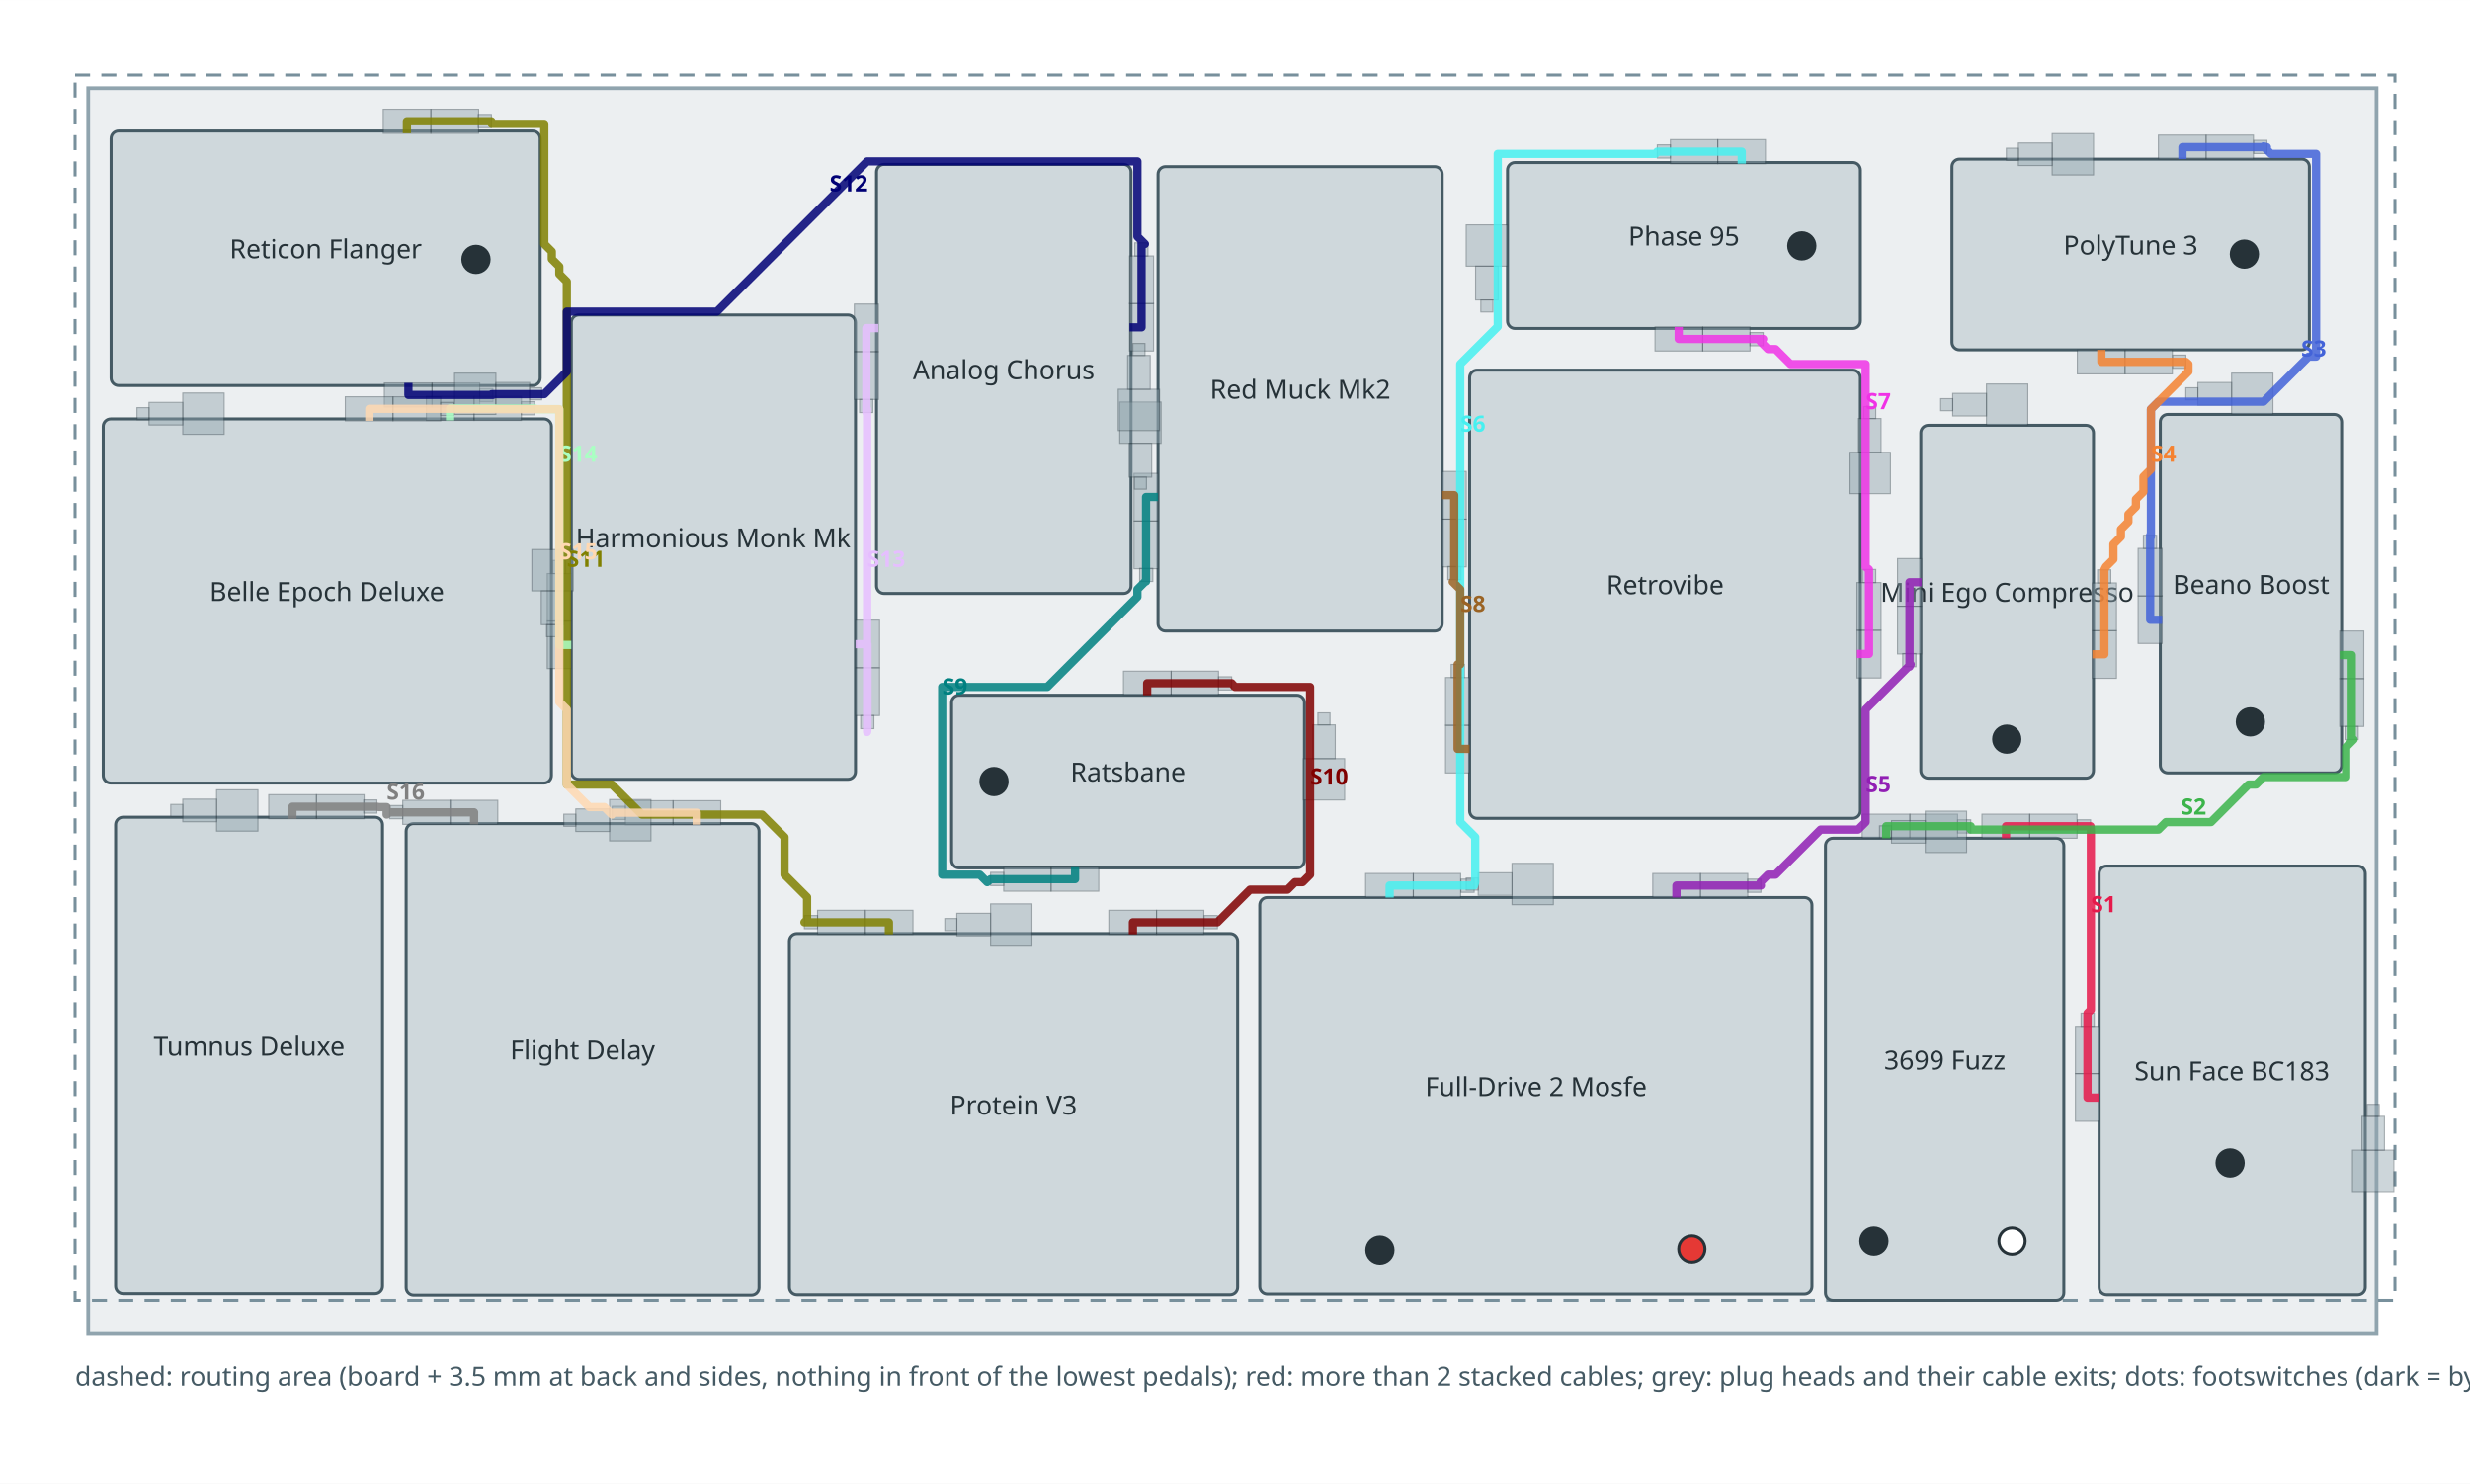
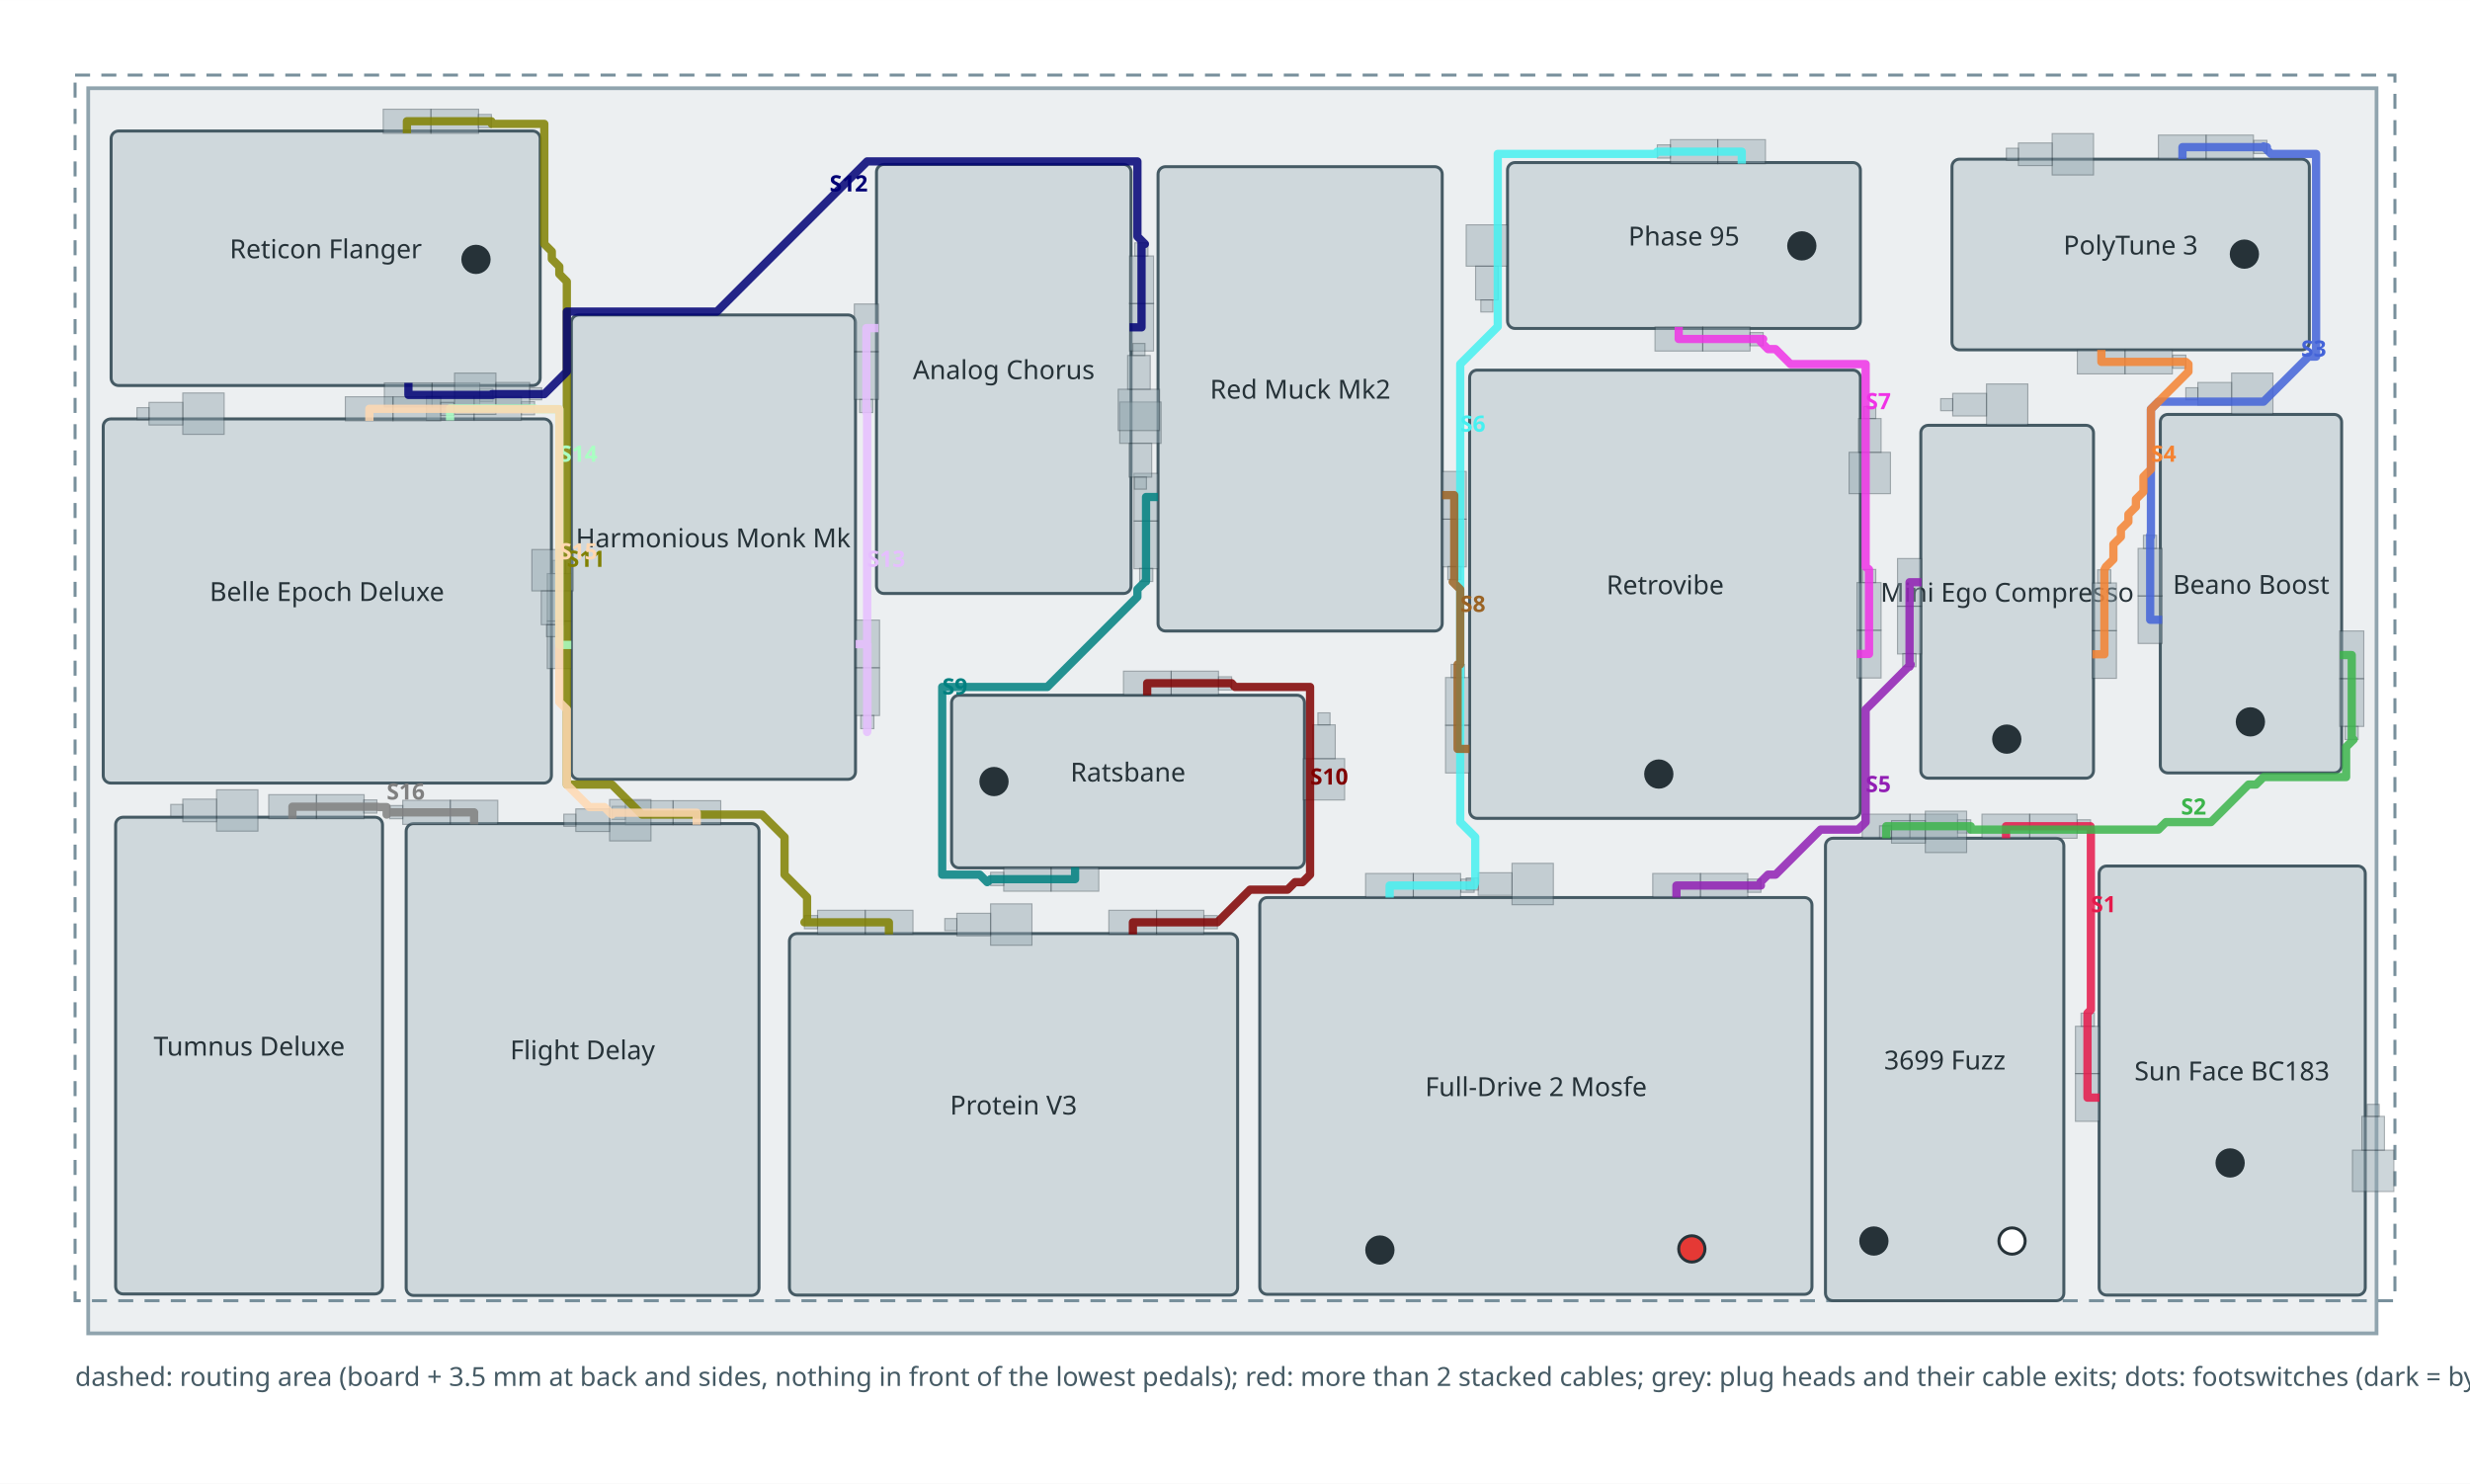
<svg xmlns="http://www.w3.org/2000/svg" viewBox="-7.7 -1.5 658.0 395.2" width="1053" font-family="sans-serif">
  <rect x="-7.696" y="-1.487" width="658.0" height="395.224" fill="#ffffff" />
  <rect x="15.8" y="22.0" width="609.6" height="331.7" fill="#eceff1" stroke="#90a4ae" stroke-width="1" />
  <rect x="12.3" y="18.5" width="618.0" height="326.5" fill="none" stroke="#78909c" stroke-dasharray="4 3" stroke-width="0.8" />
  <rect x="551.5" y="229.2" width="70.9" height="114.3" fill="#cfd8dc" stroke="#455a64" stroke-width="0.8" rx="2" />
  <rect x="478.6" y="221.8" width="63.5" height="123.2" fill="#cfd8dc" stroke="#455a64" stroke-width="0.8" rx="2" />
  <rect x="512.3" y="40.9" width="95.2" height="50.8" fill="#cfd8dc" stroke="#455a64" stroke-width="0.8" rx="2" />
  <rect x="504.0" y="111.8" width="46.0" height="94.0" fill="#cfd8dc" stroke="#455a64" stroke-width="0.8" rx="2" />
  <rect x="327.9" y="237.6" width="147.1" height="105.7" fill="#cfd8dc" stroke="#455a64" stroke-width="0.8" rx="2" />
  <rect x="393.9" y="41.8" width="94.0" height="44.2" fill="#cfd8dc" stroke="#455a64" stroke-width="0.8" rx="2" />
  <rect x="383.8" y="97.1" width="104.1" height="119.4" fill="#cfd8dc" stroke="#455a64" stroke-width="0.8" rx="2" />
  <rect x="300.8" y="42.9" width="75.7" height="123.7" fill="#cfd8dc" stroke="#455a64" stroke-width="0.8" rx="2" />
  <rect x="245.8" y="183.7" width="94.0" height="46.0" fill="#cfd8dc" stroke="#455a64" stroke-width="0.8" rx="2" />
  <rect x="202.6" y="247.2" width="119.4" height="96.3" fill="#cfd8dc" stroke="#455a64" stroke-width="0.8" rx="2" />
  <rect x="21.9" y="33.4" width="114.3" height="67.8" fill="#cfd8dc" stroke="#455a64" stroke-width="0.8" rx="2" />
  <rect x="225.8" y="42.3" width="67.8" height="114.3" fill="#cfd8dc" stroke="#455a64" stroke-width="0.8" rx="2" />
  <rect x="144.5" y="82.4" width="75.7" height="123.7" fill="#cfd8dc" stroke="#455a64" stroke-width="0.8" rx="2" />
  <rect x="19.8" y="110.1" width="119.4" height="97.0" fill="#cfd8dc" stroke="#455a64" stroke-width="0.8" rx="2" />
  <rect x="100.5" y="217.9" width="94.0" height="125.7" fill="#cfd8dc" stroke="#455a64" stroke-width="0.8" rx="2" />
  <rect x="23.1" y="216.2" width="71.1" height="127.0" fill="#cfd8dc" stroke="#455a64" stroke-width="0.8" rx="2" />
  <rect x="567.8" y="108.9" width="48.3" height="95.5" fill="#cfd8dc" stroke="#455a64" stroke-width="0.8" rx="2" />
  <text x="586.9" y="286.3" font-size="7" text-anchor="middle" fill="#263238">Sun Face BC183</text>
  <text x="510.4" y="283.4" font-size="7" text-anchor="middle" fill="#263238">3699 Fuzz</text>
  <text x="592.0" y="156.7" font-size="7" text-anchor="middle" fill="#263238">Beano Boost</text>
  <text x="559.9" y="66.3" font-size="7" text-anchor="middle" fill="#263238">PolyTune 3</text>
  <text x="527.0" y="158.8" font-size="7" text-anchor="middle" fill="#263238">Mini Ego Compresso</text>
  <text x="401.5" y="290.5" font-size="7" text-anchor="middle" fill="#263238">Full-Drive 2 Mosfe</text>
  <text x="440.9" y="63.9" font-size="7" text-anchor="middle" fill="#263238">Phase 95</text>
  <text x="435.9" y="156.8" font-size="7" text-anchor="middle" fill="#263238">Retrovibe</text>
  <text x="338.7" y="104.7" font-size="7" text-anchor="middle" fill="#263238">Red Muck Mk2</text>
  <text x="292.8" y="206.7" font-size="7" text-anchor="middle" fill="#263238">Ratsbane</text>
  <text x="262.3" y="295.4" font-size="7" text-anchor="middle" fill="#263238">Protein V3</text>
  <text x="79.1" y="67.3" font-size="7" text-anchor="middle" fill="#263238">Reticon Flanger</text>
  <text x="259.7" y="99.5" font-size="7" text-anchor="middle" fill="#263238">Analog Chorus</text>
  <text x="182.3" y="144.3" font-size="7" text-anchor="middle" fill="#263238">Harmonious Monk Mk</text>
  <text x="79.4" y="158.6" font-size="7" text-anchor="middle" fill="#263238">Belle Epoch Deluxe</text>
  <text x="147.5" y="280.7" font-size="7" text-anchor="middle" fill="#263238">Flight Delay</text>
  <text x="58.7" y="279.7" font-size="7" text-anchor="middle" fill="#263238">Tumnus Deluxe</text>
  <rect x="545.2" y="284.5" width="6.4" height="12.7" fill="#90a4ae" opacity="0.45" stroke="#37474f" stroke-width="0.3" />
  <rect x="545.2" y="271.9" width="6.4" height="12.6" fill="#90a4ae" opacity="0.45" stroke="#37474f" stroke-width="0.3" />
  <rect x="546.7" y="268.4" width="3.5" height="3.5" fill="#90a4ae" opacity="0.45" stroke="#37474f" stroke-width="0.3" />
  <rect x="520.3" y="215.4" width="12.7" height="6.4" fill="#90a4ae" opacity="0.45" stroke="#37474f" stroke-width="0.3" />
  <rect x="533.0" y="215.4" width="12.6" height="6.4" fill="#90a4ae" opacity="0.45" stroke="#37474f" stroke-width="0.3" />
  <rect x="545.7" y="216.9" width="3.5" height="3.5" fill="#90a4ae" opacity="0.45" stroke="#37474f" stroke-width="0.3" />
  <rect x="488.4" y="215.4" width="12.7" height="6.4" fill="#90a4ae" opacity="0.45" stroke="#37474f" stroke-width="0.3" />
  <rect x="501.1" y="215.4" width="12.7" height="6.4" fill="#90a4ae" opacity="0.45" stroke="#37474f" stroke-width="0.3" />
  <rect x="513.8" y="216.9" width="3.5" height="3.5" fill="#90a4ae" opacity="0.45" stroke="#37474f" stroke-width="0.3" />
  <rect x="615.6" y="166.6" width="6.4" height="12.7" fill="#90a4ae" opacity="0.45" stroke="#37474f" stroke-width="0.3" />
  <rect x="615.6" y="179.3" width="6.4" height="12.7" fill="#90a4ae" opacity="0.45" stroke="#37474f" stroke-width="0.3" />
  <rect x="617.0" y="192.0" width="3.5" height="3.5" fill="#90a4ae" opacity="0.45" stroke="#37474f" stroke-width="0.3" />
  <rect x="561.9" y="157.2" width="6.4" height="12.7" fill="#90a4ae" opacity="0.45" stroke="#37474f" stroke-width="0.3" />
  <rect x="561.9" y="144.6" width="6.4" height="12.7" fill="#90a4ae" opacity="0.45" stroke="#37474f" stroke-width="0.3" />
  <rect x="563.3" y="141.1" width="3.5" height="3.5" fill="#90a4ae" opacity="0.45" stroke="#37474f" stroke-width="0.3" />
  <rect x="567.3" y="34.5" width="12.7" height="6.4" fill="#90a4ae" opacity="0.45" stroke="#37474f" stroke-width="0.3" />
  <rect x="580.0" y="34.5" width="12.6" height="6.4" fill="#90a4ae" opacity="0.45" stroke="#37474f" stroke-width="0.3" />
  <rect x="592.7" y="35.9" width="3.5" height="3.5" fill="#90a4ae" opacity="0.45" stroke="#37474f" stroke-width="0.3" />
  <rect x="545.7" y="91.7" width="12.7" height="6.4" fill="#90a4ae" opacity="0.45" stroke="#37474f" stroke-width="0.3" />
  <rect x="558.4" y="91.7" width="12.6" height="6.4" fill="#90a4ae" opacity="0.45" stroke="#37474f" stroke-width="0.3" />
  <rect x="571.1" y="93.1" width="3.5" height="3.5" fill="#90a4ae" opacity="0.45" stroke="#37474f" stroke-width="0.3" />
  <rect x="549.7" y="166.5" width="6.4" height="12.7" fill="#90a4ae" opacity="0.45" stroke="#37474f" stroke-width="0.3" />
  <rect x="549.7" y="153.8" width="6.4" height="12.7" fill="#90a4ae" opacity="0.45" stroke="#37474f" stroke-width="0.3" />
  <rect x="551.1" y="150.3" width="3.5" height="3.5" fill="#90a4ae" opacity="0.45" stroke="#37474f" stroke-width="0.3" />
  <rect x="497.8" y="147.3" width="6.4" height="12.7" fill="#90a4ae" opacity="0.45" stroke="#37474f" stroke-width="0.3" />
  <rect x="497.8" y="160.0" width="6.4" height="12.7" fill="#90a4ae" opacity="0.45" stroke="#37474f" stroke-width="0.3" />
  <rect x="499.2" y="172.6" width="3.5" height="3.5" fill="#90a4ae" opacity="0.45" stroke="#37474f" stroke-width="0.3" />
  <rect x="432.6" y="231.2" width="12.7" height="6.4" fill="#90a4ae" opacity="0.45" stroke="#37474f" stroke-width="0.3" />
  <rect x="445.3" y="231.2" width="12.6" height="6.4" fill="#90a4ae" opacity="0.45" stroke="#37474f" stroke-width="0.3" />
  <rect x="457.9" y="232.7" width="3.5" height="3.5" fill="#90a4ae" opacity="0.45" stroke="#37474f" stroke-width="0.3" />
  <rect x="356.1" y="231.2" width="12.7" height="6.4" fill="#90a4ae" opacity="0.45" stroke="#37474f" stroke-width="0.3" />
  <rect x="368.8" y="231.2" width="12.6" height="6.4" fill="#90a4ae" opacity="0.45" stroke="#37474f" stroke-width="0.3" />
  <rect x="381.5" y="232.7" width="3.5" height="3.5" fill="#90a4ae" opacity="0.45" stroke="#37474f" stroke-width="0.3" />
  <rect x="449.9" y="35.7" width="12.7" height="6.4" fill="#90a4ae" opacity="0.45" stroke="#37474f" stroke-width="0.3" />
  <rect x="437.3" y="35.7" width="12.6" height="6.4" fill="#90a4ae" opacity="0.45" stroke="#37474f" stroke-width="0.3" />
  <rect x="433.8" y="37.1" width="3.5" height="3.5" fill="#90a4ae" opacity="0.45" stroke="#37474f" stroke-width="0.3" />
  <rect x="433.2" y="85.6" width="12.7" height="6.4" fill="#90a4ae" opacity="0.45" stroke="#37474f" stroke-width="0.3" />
  <rect x="445.9" y="85.6" width="12.6" height="6.4" fill="#90a4ae" opacity="0.45" stroke="#37474f" stroke-width="0.3" />
  <rect x="458.5" y="87.1" width="3.5" height="3.5" fill="#90a4ae" opacity="0.45" stroke="#37474f" stroke-width="0.3" />
  <rect x="487.0" y="166.4" width="6.4" height="12.7" fill="#90a4ae" opacity="0.45" stroke="#37474f" stroke-width="0.3" />
  <rect x="487.0" y="153.7" width="6.4" height="12.7" fill="#90a4ae" opacity="0.45" stroke="#37474f" stroke-width="0.3" />
  <rect x="488.5" y="150.2" width="3.5" height="3.5" fill="#90a4ae" opacity="0.45" stroke="#37474f" stroke-width="0.3" />
  <rect x="377.4" y="191.7" width="6.4" height="12.7" fill="#90a4ae" opacity="0.45" stroke="#37474f" stroke-width="0.3" />
  <rect x="377.4" y="179.0" width="6.4" height="12.7" fill="#90a4ae" opacity="0.45" stroke="#37474f" stroke-width="0.3" />
  <rect x="378.9" y="175.5" width="3.5" height="3.5" fill="#90a4ae" opacity="0.45" stroke="#37474f" stroke-width="0.3" />
  <rect x="376.5" y="124.1" width="6.4" height="12.7" fill="#90a4ae" opacity="0.45" stroke="#37474f" stroke-width="0.3" />
  <rect x="376.5" y="136.8" width="6.4" height="12.7" fill="#90a4ae" opacity="0.45" stroke="#37474f" stroke-width="0.3" />
  <rect x="378.0" y="149.4" width="3.5" height="3.5" fill="#90a4ae" opacity="0.45" stroke="#37474f" stroke-width="0.3" />
  <rect x="294.4" y="124.6" width="6.4" height="12.7" fill="#90a4ae" opacity="0.45" stroke="#37474f" stroke-width="0.3" />
  <rect x="294.4" y="137.3" width="6.4" height="12.7" fill="#90a4ae" opacity="0.45" stroke="#37474f" stroke-width="0.3" />
  <rect x="295.9" y="149.9" width="3.5" height="3.5" fill="#90a4ae" opacity="0.45" stroke="#37474f" stroke-width="0.3" />
  <rect x="272.3" y="229.5" width="12.7" height="6.4" fill="#90a4ae" opacity="0.45" stroke="#37474f" stroke-width="0.3" />
  <rect x="259.7" y="229.5" width="12.6" height="6.4" fill="#90a4ae" opacity="0.45" stroke="#37474f" stroke-width="0.3" />
  <rect x="256.2" y="230.9" width="3.5" height="3.5" fill="#90a4ae" opacity="0.45" stroke="#37474f" stroke-width="0.3" />
  <rect x="291.6" y="177.3" width="12.7" height="6.4" fill="#90a4ae" opacity="0.45" stroke="#37474f" stroke-width="0.3" />
  <rect x="304.3" y="177.3" width="12.6" height="6.4" fill="#90a4ae" opacity="0.45" stroke="#37474f" stroke-width="0.3" />
  <rect x="316.9" y="178.8" width="3.5" height="3.5" fill="#90a4ae" opacity="0.45" stroke="#37474f" stroke-width="0.3" />
  <rect x="287.7" y="241.0" width="12.7" height="6.4" fill="#90a4ae" opacity="0.45" stroke="#37474f" stroke-width="0.3" />
  <rect x="300.4" y="241.0" width="12.6" height="6.4" fill="#90a4ae" opacity="0.45" stroke="#37474f" stroke-width="0.3" />
  <rect x="313.1" y="242.4" width="3.5" height="3.5" fill="#90a4ae" opacity="0.45" stroke="#37474f" stroke-width="0.3" />
  <rect x="222.8" y="241.0" width="12.7" height="6.4" fill="#90a4ae" opacity="0.45" stroke="#37474f" stroke-width="0.3" />
  <rect x="210.1" y="241.0" width="12.7" height="6.4" fill="#90a4ae" opacity="0.45" stroke="#37474f" stroke-width="0.3" />
  <rect x="206.6" y="242.4" width="3.5" height="3.5" fill="#90a4ae" opacity="0.45" stroke="#37474f" stroke-width="0.3" />
  <rect x="94.4" y="27.6" width="12.7" height="6.4" fill="#90a4ae" opacity="0.45" stroke="#37474f" stroke-width="0.3" />
  <rect x="107.1" y="27.6" width="12.7" height="6.4" fill="#90a4ae" opacity="0.45" stroke="#37474f" stroke-width="0.3" />
  <rect x="119.7" y="29.0" width="3.5" height="3.5" fill="#90a4ae" opacity="0.45" stroke="#37474f" stroke-width="0.3" />
  <rect x="94.7" y="100.5" width="12.7" height="6.4" fill="#90a4ae" opacity="0.45" stroke="#37474f" stroke-width="0.3" />
  <rect x="107.4" y="100.5" width="12.7" height="6.4" fill="#90a4ae" opacity="0.45" stroke="#37474f" stroke-width="0.3" />
  <rect x="120.1" y="102.0" width="3.5" height="3.5" fill="#90a4ae" opacity="0.45" stroke="#37474f" stroke-width="0.3" />
  <rect x="293.2" y="79.3" width="6.4" height="12.7" fill="#90a4ae" opacity="0.45" stroke="#37474f" stroke-width="0.3" />
  <rect x="293.2" y="66.7" width="6.4" height="12.7" fill="#90a4ae" opacity="0.45" stroke="#37474f" stroke-width="0.3" />
  <rect x="294.6" y="63.2" width="3.5" height="3.5" fill="#90a4ae" opacity="0.45" stroke="#37474f" stroke-width="0.3" />
  <rect x="219.9" y="79.5" width="6.4" height="12.7" fill="#90a4ae" opacity="0.45" stroke="#37474f" stroke-width="0.3" />
  <rect x="219.9" y="92.2" width="6.4" height="12.7" fill="#90a4ae" opacity="0.45" stroke="#37474f" stroke-width="0.3" />
  <rect x="221.3" y="104.9" width="3.5" height="3.5" fill="#90a4ae" opacity="0.45" stroke="#37474f" stroke-width="0.3" />
  <rect x="220.2" y="163.7" width="6.4" height="12.7" fill="#90a4ae" opacity="0.45" stroke="#37474f" stroke-width="0.3" />
  <rect x="220.2" y="176.4" width="6.4" height="12.7" fill="#90a4ae" opacity="0.45" stroke="#37474f" stroke-width="0.3" />
  <rect x="221.6" y="189.1" width="3.5" height="3.5" fill="#90a4ae" opacity="0.45" stroke="#37474f" stroke-width="0.3" />
  <rect x="138.1" y="163.9" width="6.4" height="12.7" fill="#90a4ae" opacity="0.45" stroke="#37474f" stroke-width="0.3" />
  <rect x="138.1" y="151.3" width="6.4" height="12.7" fill="#90a4ae" opacity="0.45" stroke="#37474f" stroke-width="0.3" />
  <rect x="139.5" y="147.8" width="3.5" height="3.5" fill="#90a4ae" opacity="0.45" stroke="#37474f" stroke-width="0.3" />
  <rect x="105.9" y="104.1" width="12.7" height="6.4" fill="#90a4ae" opacity="0.45" stroke="#37474f" stroke-width="0.3" />
  <rect x="118.6" y="104.1" width="12.6" height="6.4" fill="#90a4ae" opacity="0.45" stroke="#37474f" stroke-width="0.3" />
  <rect x="131.2" y="105.5" width="3.5" height="3.5" fill="#90a4ae" opacity="0.45" stroke="#37474f" stroke-width="0.3" />
  <rect x="84.3" y="104.2" width="12.7" height="6.4" fill="#90a4ae" opacity="0.45" stroke="#37474f" stroke-width="0.3" />
  <rect x="97.0" y="104.2" width="12.7" height="6.4" fill="#90a4ae" opacity="0.45" stroke="#37474f" stroke-width="0.3" />
  <rect x="109.7" y="105.7" width="3.5" height="3.5" fill="#90a4ae" opacity="0.45" stroke="#37474f" stroke-width="0.3" />
  <rect x="171.6" y="211.8" width="12.7" height="6.4" fill="#90a4ae" opacity="0.45" stroke="#37474f" stroke-width="0.3" />
  <rect x="158.9" y="211.8" width="12.7" height="6.4" fill="#90a4ae" opacity="0.45" stroke="#37474f" stroke-width="0.3" />
  <rect x="155.4" y="213.3" width="3.5" height="3.5" fill="#90a4ae" opacity="0.45" stroke="#37474f" stroke-width="0.3" />
  <rect x="112.2" y="211.7" width="12.7" height="6.4" fill="#90a4ae" opacity="0.45" stroke="#37474f" stroke-width="0.3" />
  <rect x="99.6" y="211.7" width="12.7" height="6.4" fill="#90a4ae" opacity="0.45" stroke="#37474f" stroke-width="0.3" />
  <rect x="96.1" y="213.1" width="3.5" height="3.5" fill="#90a4ae" opacity="0.45" stroke="#37474f" stroke-width="0.3" />
  <rect x="63.9" y="210.2" width="12.7" height="6.4" fill="#90a4ae" opacity="0.45" stroke="#37474f" stroke-width="0.3" />
  <rect x="76.6" y="210.2" width="12.7" height="6.4" fill="#90a4ae" opacity="0.45" stroke="#37474f" stroke-width="0.3" />
  <rect x="89.2" y="211.6" width="3.5" height="3.5" fill="#90a4ae" opacity="0.45" stroke="#37474f" stroke-width="0.3" />
  <rect x="619.0" y="304.9" width="11.0" height="11.0" fill="#90a4ae" opacity="0.45" stroke="#37474f" stroke-width="0.3" />
  <rect x="621.5" y="295.9" width="6.0" height="9.0" fill="#90a4ae" opacity="0.45" stroke="#37474f" stroke-width="0.3" />
  <rect x="622.9" y="292.7" width="3.2" height="3.2" fill="#90a4ae" opacity="0.45" stroke="#37474f" stroke-width="0.3" />
  <rect x="505.2" y="214.6" width="11.0" height="11.0" fill="#90a4ae" opacity="0.45" stroke="#37474f" stroke-width="0.3" />
  <rect x="496.2" y="217.1" width="9.0" height="6.0" fill="#90a4ae" opacity="0.45" stroke="#37474f" stroke-width="0.3" />
  <rect x="493.0" y="218.5" width="3.2" height="3.2" fill="#90a4ae" opacity="0.45" stroke="#37474f" stroke-width="0.3" />
  <rect x="586.8" y="97.9" width="11.0" height="11.0" fill="#90a4ae" opacity="0.45" stroke="#37474f" stroke-width="0.3" />
  <rect x="577.8" y="100.4" width="9.0" height="6.0" fill="#90a4ae" opacity="0.45" stroke="#37474f" stroke-width="0.3" />
  <rect x="574.6" y="101.8" width="3.2" height="3.2" fill="#90a4ae" opacity="0.45" stroke="#37474f" stroke-width="0.3" />
  <rect x="539.0" y="34.1" width="11.0" height="11.0" fill="#90a4ae" opacity="0.45" stroke="#37474f" stroke-width="0.3" />
  <rect x="530.0" y="36.6" width="9.0" height="6.0" fill="#90a4ae" opacity="0.45" stroke="#37474f" stroke-width="0.3" />
  <rect x="526.8" y="38.0" width="3.2" height="3.2" fill="#90a4ae" opacity="0.45" stroke="#37474f" stroke-width="0.3" />
  <rect x="521.5" y="100.8" width="11.0" height="11.0" fill="#90a4ae" opacity="0.45" stroke="#37474f" stroke-width="0.3" />
  <rect x="512.5" y="103.3" width="9.0" height="6.0" fill="#90a4ae" opacity="0.45" stroke="#37474f" stroke-width="0.3" />
  <rect x="509.3" y="104.7" width="3.2" height="3.2" fill="#90a4ae" opacity="0.45" stroke="#37474f" stroke-width="0.3" />
  <rect x="395.1" y="228.5" width="11.0" height="11.0" fill="#90a4ae" opacity="0.45" stroke="#37474f" stroke-width="0.3" />
  <rect x="386.1" y="231.0" width="9.0" height="6.0" fill="#90a4ae" opacity="0.45" stroke="#37474f" stroke-width="0.3" />
  <rect x="382.9" y="232.4" width="3.2" height="3.2" fill="#90a4ae" opacity="0.45" stroke="#37474f" stroke-width="0.3" />
  <rect x="382.9" y="58.4" width="11.0" height="11.0" fill="#90a4ae" opacity="0.45" stroke="#37474f" stroke-width="0.3" />
  <rect x="385.4" y="69.4" width="6.0" height="9.0" fill="#90a4ae" opacity="0.45" stroke="#37474f" stroke-width="0.3" />
  <rect x="386.8" y="78.4" width="3.2" height="3.2" fill="#90a4ae" opacity="0.45" stroke="#37474f" stroke-width="0.3" />
  <rect x="484.9" y="119.0" width="11.0" height="11.0" fill="#90a4ae" opacity="0.45" stroke="#37474f" stroke-width="0.3" />
  <rect x="487.4" y="110.0" width="6.0" height="9.0" fill="#90a4ae" opacity="0.45" stroke="#37474f" stroke-width="0.3" />
  <rect x="488.8" y="106.8" width="3.2" height="3.2" fill="#90a4ae" opacity="0.45" stroke="#37474f" stroke-width="0.3" />
  <rect x="290.6" y="105.6" width="11.0" height="11.0" fill="#90a4ae" opacity="0.45" stroke="#37474f" stroke-width="0.3" />
  <rect x="293.1" y="116.6" width="6.0" height="9.0" fill="#90a4ae" opacity="0.45" stroke="#37474f" stroke-width="0.3" />
  <rect x="294.5" y="125.6" width="3.2" height="3.2" fill="#90a4ae" opacity="0.45" stroke="#37474f" stroke-width="0.3" />
  <rect x="339.5" y="200.6" width="11.0" height="11.0" fill="#90a4ae" opacity="0.45" stroke="#37474f" stroke-width="0.3" />
  <rect x="342.0" y="191.6" width="6.0" height="9.0" fill="#90a4ae" opacity="0.45" stroke="#37474f" stroke-width="0.3" />
  <rect x="343.4" y="188.4" width="3.2" height="3.2" fill="#90a4ae" opacity="0.45" stroke="#37474f" stroke-width="0.3" />
  <rect x="256.2" y="239.3" width="11.0" height="11.0" fill="#90a4ae" opacity="0.45" stroke="#37474f" stroke-width="0.3" />
  <rect x="247.2" y="241.8" width="9.0" height="6.0" fill="#90a4ae" opacity="0.45" stroke="#37474f" stroke-width="0.3" />
  <rect x="244.0" y="243.2" width="3.2" height="3.2" fill="#90a4ae" opacity="0.45" stroke="#37474f" stroke-width="0.3" />
  <rect x="113.4" y="97.9" width="11.0" height="11.0" fill="#90a4ae" opacity="0.45" stroke="#37474f" stroke-width="0.3" />
  <rect x="124.4" y="100.4" width="9.0" height="6.0" fill="#90a4ae" opacity="0.45" stroke="#37474f" stroke-width="0.3" />
  <rect x="133.4" y="101.8" width="3.2" height="3.2" fill="#90a4ae" opacity="0.45" stroke="#37474f" stroke-width="0.3" />
  <rect x="290.2" y="102.2" width="11.0" height="11.0" fill="#90a4ae" opacity="0.45" stroke="#37474f" stroke-width="0.3" />
  <rect x="292.7" y="93.2" width="6.0" height="9.0" fill="#90a4ae" opacity="0.45" stroke="#37474f" stroke-width="0.3" />
  <rect x="294.1" y="90.0" width="3.2" height="3.2" fill="#90a4ae" opacity="0.45" stroke="#37474f" stroke-width="0.3" />
  <rect x="134.0" y="144.9" width="11.0" height="11.0" fill="#90a4ae" opacity="0.45" stroke="#37474f" stroke-width="0.3" />
  <rect x="136.5" y="155.9" width="6.0" height="9.0" fill="#90a4ae" opacity="0.45" stroke="#37474f" stroke-width="0.3" />
  <rect x="137.9" y="164.9" width="3.2" height="3.2" fill="#90a4ae" opacity="0.45" stroke="#37474f" stroke-width="0.3" />
  <rect x="41.0" y="103.2" width="11.0" height="11.0" fill="#90a4ae" opacity="0.45" stroke="#37474f" stroke-width="0.3" />
  <rect x="32.0" y="105.7" width="9.0" height="6.0" fill="#90a4ae" opacity="0.45" stroke="#37474f" stroke-width="0.3" />
  <rect x="28.8" y="107.1" width="3.2" height="3.2" fill="#90a4ae" opacity="0.45" stroke="#37474f" stroke-width="0.3" />
  <rect x="154.7" y="211.5" width="11.0" height="11.0" fill="#90a4ae" opacity="0.45" stroke="#37474f" stroke-width="0.3" />
  <rect x="145.7" y="214.0" width="9.0" height="6.0" fill="#90a4ae" opacity="0.45" stroke="#37474f" stroke-width="0.3" />
  <rect x="142.5" y="215.4" width="3.2" height="3.2" fill="#90a4ae" opacity="0.45" stroke="#37474f" stroke-width="0.3" />
  <rect x="50.0" y="208.9" width="11.0" height="11.0" fill="#90a4ae" opacity="0.45" stroke="#37474f" stroke-width="0.3" />
  <rect x="41.0" y="211.4" width="9.0" height="6.0" fill="#90a4ae" opacity="0.45" stroke="#37474f" stroke-width="0.3" />
  <rect x="37.8" y="212.8" width="3.2" height="3.2" fill="#90a4ae" opacity="0.45" stroke="#37474f" stroke-width="0.3" />
  <polyline points="551.6,290.9 548.4,290.9 548.4,268.4 549.3,267.5 549.3,265.5 549.3,263.5 549.3,261.5 549.3,259.5 549.3,257.5 549.3,255.5 549.3,253.5 549.3,251.5 549.3,249.5 549.3,247.5 549.3,245.5 549.3,243.5 549.3,241.5 549.3,239.5 549.3,237.5 549.3,235.5 549.3,233.5 549.3,231.5 549.3,229.5 549.3,227.5 549.3,225.5 549.3,223.5 549.3,221.5 549.3,219.5 549.2,218.6 526.7,218.6 526.7,221.8" fill="none" stroke="#e6194b" stroke-width="2.2" stroke-linejoin="round" opacity="0.85" />
  <text x="549.3" y="241.5" font-size="6" fill="#e6194b" font-weight="bold">S1</text>
  <polyline points="494.8,221.8 494.8,218.6 517.3,218.6 517.3,219.5 519.3,219.5 521.3,219.5 523.3,219.5 525.3,219.5 527.3,219.5 529.3,219.5 531.3,219.5 533.3,219.5 535.3,219.5 537.3,219.5 539.3,219.5 541.3,219.5 543.3,219.5 545.3,219.5 547.3,219.5 549.3,219.5 551.3,219.5 553.3,219.5 555.3,219.5 557.3,219.5 559.3,219.5 561.3,219.5 563.3,219.5 565.3,219.5 567.3,219.5 569.3,217.5 571.3,217.5 573.3,217.5 575.3,217.5 577.3,217.5 579.3,217.5 581.3,217.5 583.3,215.5 585.3,213.5 587.3,211.5 589.3,209.5 591.3,207.5 593.3,207.5 595.3,205.5 597.3,205.5 599.3,205.5 601.3,205.5 603.3,205.5 605.3,205.5 607.3,205.5 609.3,205.5 611.3,205.5 613.3,205.5 615.3,205.5 617.3,205.5 617.3,203.5 617.3,201.5 617.3,199.5 617.3,197.5 619.3,195.5 618.8,195.5 618.8,173.0 615.6,173.0" fill="none" stroke="#3cb44b" stroke-width="2.2" stroke-linejoin="round" opacity="0.85" />
  <text x="573.3" y="215.5" font-size="6" fill="#3cb44b" font-weight="bold">S2</text>
  <polyline points="568.3,163.6 565.1,163.6 565.1,141.1 565.3,141.5 565.3,139.5 565.3,137.5 565.3,135.5 565.3,133.5 565.3,131.5 565.3,129.5 565.3,127.5 565.3,125.5 565.3,123.5 565.3,121.5 565.3,119.5 565.3,117.5 565.3,115.5 565.3,113.5 565.3,111.5 565.3,109.5 565.3,107.5 567.3,105.5 569.3,105.5 571.3,105.5 573.3,105.5 575.3,105.5 577.3,105.5 579.3,105.5 581.3,105.5 583.3,105.5 585.3,105.5 587.3,105.5 589.3,105.5 591.3,105.5 593.3,105.5 595.3,105.5 597.3,103.5 599.3,101.5 601.3,99.5 603.3,97.5 605.3,95.5 607.3,93.5 609.3,93.5 609.3,91.5 609.3,89.5 609.3,87.5 609.3,85.5 609.3,83.5 609.3,81.5 609.3,79.5 609.3,77.5 609.3,75.5 609.3,73.5 609.3,71.5 609.3,69.5 609.3,67.5 609.3,65.5 609.3,63.5 609.3,61.5 609.3,59.5 609.3,57.5 609.3,55.5 609.3,53.5 609.3,51.5 609.3,49.5 609.3,47.5 609.3,45.5 609.3,43.5 609.3,41.5 609.3,39.5 607.3,39.5 605.3,39.5 603.3,39.5 601.3,39.5 599.3,39.5 597.3,39.5 595.3,37.5 596.2,37.7 573.7,37.7 573.7,40.9" fill="none" stroke="#4363d8" stroke-width="2.2" stroke-linejoin="round" opacity="0.85" />
  <text x="605.3" y="93.5" font-size="6" fill="#4363d8" font-weight="bold">S3</text>
  <polyline points="552.1,91.7 552.1,94.9 574.6,94.9 575.3,95.5 575.3,97.5 573.3,99.5 571.3,101.5 569.3,103.5 567.3,105.5 565.3,107.5 565.3,109.5 565.3,111.5 565.3,113.5 565.3,115.5 565.3,117.5 565.3,119.5 565.3,121.5 565.3,123.5 563.3,125.5 563.3,127.5 563.3,129.5 561.3,131.5 561.3,133.5 559.3,135.5 559.3,137.5 557.3,139.5 557.3,141.5 555.3,143.5 555.3,145.5 555.3,147.5 553.3,149.5 552.9,150.3 552.9,172.8 549.7,172.8" fill="none" stroke="#f58231" stroke-width="2.2" stroke-linejoin="round" opacity="0.85" />
  <text x="565.3" y="121.5" font-size="6" fill="#f58231" font-weight="bold">S4</text>
  <polyline points="504.2,153.6 501.0,153.6 501.0,176.1 501.3,175.5 499.3,177.5 497.3,179.5 495.3,181.5 493.3,183.5 491.3,185.5 489.3,187.5 489.3,189.5 489.3,191.5 489.3,193.5 489.3,195.5 489.3,197.5 489.3,199.5 489.3,201.5 489.3,203.5 489.3,205.5 489.3,207.5 489.3,209.5 489.3,211.5 489.3,213.5 489.3,215.5 489.3,217.5 487.3,219.5 485.3,219.5 483.3,219.5 481.3,219.5 479.3,219.5 477.3,219.5 475.3,221.5 473.3,223.5 471.3,225.5 469.3,227.5 467.3,229.5 465.3,231.5 463.3,231.5 461.3,233.5 461.4,234.4 438.9,234.4 438.9,237.6" fill="none" stroke="#911eb4" stroke-width="2.2" stroke-linejoin="round" opacity="0.85" />
  <text x="489.3" y="209.5" font-size="6" fill="#911eb4" font-weight="bold">S5</text>
  <polyline points="362.5,237.6 362.5,234.4 385.0,234.4 385.3,233.5 385.3,231.5 385.3,229.5 385.3,227.5 385.3,225.5 385.3,223.5 385.3,221.5 383.3,219.5 381.3,217.5 381.3,215.5 381.3,213.5 381.3,211.5 381.3,209.5 381.3,207.5 381.3,205.5 381.3,203.5 381.3,201.5 381.3,199.5 381.3,197.5 381.3,195.5 381.3,193.5 381.3,191.5 381.3,189.5 381.3,187.5 381.3,185.5 381.3,183.5 381.3,181.5 381.3,179.5 381.3,177.5 381.3,175.5 381.3,173.5 381.3,171.5 381.3,169.5 381.3,167.5 381.3,165.5 381.3,163.5 381.3,161.5 381.3,159.5 381.3,157.5 381.3,155.5 381.3,153.5 381.3,151.5 381.3,149.5 381.3,147.5 381.3,145.5 381.3,143.5 381.3,141.5 381.3,139.5 381.3,137.5 381.3,135.5 381.3,133.5 381.3,131.5 381.3,129.5 381.3,127.5 381.3,125.5 381.3,123.5 381.3,121.5 381.3,119.5 381.3,117.5 381.3,115.5 381.3,113.5 381.3,111.5 381.3,109.5 381.3,107.5 381.3,105.5 381.3,103.5 381.3,101.5 381.3,99.5 381.3,97.5 381.3,95.5 383.3,93.5 385.3,91.5 387.3,89.5 389.3,87.5 391.3,85.5 391.3,83.5 391.3,81.5 391.3,79.5 391.3,77.5 391.3,75.5 391.3,73.5 391.3,71.5 391.3,69.5 391.3,67.5 391.3,65.5 391.3,63.5 391.3,61.5 391.3,59.5 391.3,57.5 391.3,55.5 391.3,53.5 391.3,51.5 391.3,49.5 391.3,47.5 391.3,45.5 391.3,43.5 391.3,41.5 391.3,39.5 393.3,39.5 395.3,39.5 397.3,39.5 399.3,39.5 401.3,39.5 403.3,39.5 405.3,39.5 407.3,39.5 409.3,39.5 411.3,39.5 413.3,39.5 415.3,39.5 417.3,39.5 419.3,39.5 421.3,39.5 423.3,39.5 425.3,39.5 427.3,39.5 429.3,39.5 431.3,39.5 433.3,39.5 433.8,38.9 456.3,38.9 456.3,42.1" fill="none" stroke="#46f0f0" stroke-width="2.2" stroke-linejoin="round" opacity="0.85" />
  <text x="381.3" y="113.5" font-size="6" fill="#46f0f0" font-weight="bold">S6</text>
  <polyline points="439.5,85.6 439.5,88.8 462.0,88.8 461.3,89.5 463.3,91.5 465.3,91.5 467.3,93.5 469.3,95.5 471.3,95.5 473.3,95.5 475.3,95.5 477.3,95.5 479.3,95.5 481.3,95.5 483.3,95.5 485.3,95.5 487.3,95.5 489.3,95.5 489.3,97.5 489.3,99.5 489.3,101.5 489.3,103.5 489.3,105.5 489.3,107.5 489.3,109.5 489.3,111.5 489.3,113.5 489.3,115.5 489.3,117.5 489.3,119.5 489.3,121.5 489.3,123.5 489.3,125.5 489.3,127.5 489.3,129.5 489.3,131.5 489.3,133.5 489.3,135.5 489.3,137.5 489.3,139.5 489.3,141.5 489.3,143.5 489.3,145.5 489.3,147.5 489.3,149.5 490.2,150.2 490.2,172.7 487.0,172.7" fill="none" stroke="#f032e6" stroke-width="2.2" stroke-linejoin="round" opacity="0.85" />
  <text x="489.3" y="107.5" font-size="6" fill="#f032e6" font-weight="bold">S7</text>
  <polyline points="383.8,198.0 380.6,198.0 380.6,175.5 381.3,175.5 381.3,173.5 381.3,171.5 381.3,169.5 381.3,167.5 381.3,165.5 381.3,163.5 381.3,161.5 381.3,159.5 381.3,157.5 381.3,155.5 379.3,153.5 379.7,152.9 379.7,130.4 376.5,130.4" fill="none" stroke="#9a6324" stroke-width="2.2" stroke-linejoin="round" opacity="0.85" />
  <text x="381.3" y="161.5" font-size="6" fill="#9a6324" font-weight="bold">S8</text>
  <polyline points="300.8,130.9 297.6,130.9 297.6,153.4 297.3,153.5 295.3,155.5 295.3,157.5 293.3,159.5 291.3,161.5 289.3,163.5 287.3,165.5 285.3,167.5 283.3,169.5 281.3,171.5 279.3,173.5 277.3,175.5 275.3,177.5 273.3,179.5 271.3,181.5 269.3,181.5 267.3,181.5 265.3,181.5 263.3,181.5 261.3,181.5 259.3,181.5 257.3,181.5 255.3,181.5 253.3,181.5 251.3,181.5 249.3,181.5 247.3,181.5 245.3,181.5 243.3,181.5 243.3,183.5 243.3,185.5 243.3,187.5 243.3,189.5 243.3,191.5 243.3,193.5 243.3,195.5 243.3,197.5 243.3,199.5 243.3,201.5 243.3,203.5 243.3,205.5 243.3,207.5 243.3,209.5 243.3,211.5 243.3,213.5 243.3,215.5 243.3,217.5 243.3,219.5 243.3,221.5 243.3,223.5 243.3,225.5 243.3,227.5 243.3,229.5 243.3,231.5 245.3,231.5 247.3,231.5 249.3,231.5 251.3,231.5 253.3,231.5 255.3,233.5 256.2,232.7 278.7,232.7 278.7,229.5" fill="none" stroke="#008080" stroke-width="2.2" stroke-linejoin="round" opacity="0.85" />
  <text x="243.3" y="183.5" font-size="6" fill="#008080" font-weight="bold">S9</text>
  <polyline points="297.9,183.7 297.9,180.5 320.4,180.5 321.3,181.5 323.3,181.5 325.3,181.5 327.3,181.5 329.3,181.5 331.3,181.5 333.3,181.5 335.3,181.5 337.3,181.5 339.3,181.5 341.3,181.5 341.3,183.5 341.3,185.5 341.3,187.5 341.3,189.5 341.3,191.5 341.3,193.5 341.3,195.5 341.3,197.5 341.3,199.5 341.3,201.5 341.3,203.5 341.3,205.5 341.3,207.5 341.3,209.5 341.3,211.5 341.3,213.5 341.3,215.5 341.3,217.5 341.3,219.5 341.3,221.5 341.3,223.5 341.3,225.5 341.3,227.5 341.3,229.5 341.3,231.5 339.3,233.5 337.3,233.5 335.3,235.5 333.3,235.5 331.3,235.5 329.3,235.5 327.3,235.5 325.3,235.5 323.3,237.5 321.3,239.5 319.3,241.5 317.3,243.5 316.6,244.2 294.1,244.2 294.1,247.4" fill="none" stroke="#800000" stroke-width="2.2" stroke-linejoin="round" opacity="0.85" />
  <text x="341.3" y="207.5" font-size="6" fill="#800000" font-weight="bold">S10</text>
  <polyline points="229.1,247.4 229.1,244.2 206.6,244.2 207.3,243.5 207.3,241.5 207.3,239.5 207.3,237.5 205.3,235.5 203.3,233.5 201.3,231.5 201.3,229.5 201.3,227.5 201.3,225.5 201.3,223.5 201.3,221.5 199.3,219.5 197.3,217.5 195.3,215.5 193.3,215.5 191.3,215.5 189.3,215.5 187.3,215.5 185.3,215.5 183.3,215.5 181.3,215.5 179.3,215.5 177.3,215.5 175.3,215.5 173.3,215.5 171.3,215.5 169.3,215.5 167.3,215.5 165.3,215.5 163.3,215.5 161.3,213.5 159.3,211.5 157.3,209.5 155.3,207.5 153.3,207.5 151.3,207.5 149.3,207.5 147.3,207.5 145.3,207.5 143.3,207.5 143.3,205.5 143.3,203.5 143.3,201.5 143.3,199.5 143.3,197.5 143.3,195.5 143.3,193.5 143.3,191.5 143.3,189.5 143.3,187.5 143.3,185.5 143.3,183.5 143.3,181.5 143.3,179.5 143.3,177.5 143.3,175.5 143.3,173.5 143.3,171.5 143.3,169.5 143.3,167.5 143.3,165.5 143.3,163.5 143.3,161.5 143.3,159.5 143.3,157.5 143.3,155.5 143.3,153.5 143.3,151.5 143.3,149.5 143.3,147.5 143.3,145.5 143.3,143.5 143.3,141.5 143.3,139.5 143.3,137.5 143.3,135.5 143.3,133.5 143.3,131.5 143.3,129.5 143.3,127.5 143.3,125.5 143.3,123.5 143.3,121.5 143.3,119.5 143.3,117.5 143.3,115.5 143.3,113.5 143.3,111.5 143.3,109.5 143.3,107.5 143.3,105.5 143.3,103.5 143.3,101.5 143.3,99.5 143.3,97.5 143.3,95.5 143.3,93.5 143.3,91.5 143.3,89.5 143.3,87.5 143.3,85.5 143.3,83.5 143.3,81.5 143.3,79.5 143.3,77.5 143.3,75.5 143.3,73.5 141.3,71.5 141.3,69.5 139.3,67.5 139.3,65.5 137.3,63.5 137.3,61.5 137.3,59.5 137.3,57.5 137.3,55.5 137.3,53.5 137.3,51.5 137.3,49.5 137.3,47.5 137.3,45.5 137.3,43.5 137.3,41.5 137.3,39.5 137.3,37.5 137.3,35.5 137.3,33.5 137.3,31.5 135.3,31.5 133.3,31.5 131.3,31.5 129.3,31.5 127.3,31.5 125.3,31.5 123.3,31.5 123.2,30.8 100.7,30.8 100.7,34.0" fill="none" stroke="#808000" stroke-width="2.2" stroke-linejoin="round" opacity="0.85" />
  <text x="143.3" y="149.5" font-size="6" fill="#808000" font-weight="bold">S11</text>
  <polyline points="101.1,100.5 101.1,103.7 123.6,103.7 123.3,103.5 125.3,103.5 127.3,103.5 129.3,103.5 131.3,103.5 133.3,103.5 135.3,103.5 137.3,103.5 139.3,101.5 141.3,99.5 143.3,97.5 143.3,95.5 143.3,93.5 143.3,91.5 143.3,89.5 143.3,87.5 143.3,85.5 143.3,83.5 143.3,81.5 145.3,81.5 147.3,81.5 149.3,81.5 151.3,81.5 153.3,81.5 155.3,81.5 157.3,81.5 159.3,81.5 161.3,81.5 163.3,81.5 165.3,81.5 167.3,81.5 169.3,81.5 171.3,81.5 173.3,81.5 175.3,81.5 177.3,81.5 179.3,81.5 181.3,81.5 183.3,81.5 185.3,79.5 187.3,77.5 189.3,75.5 191.3,73.5 193.3,71.5 195.3,69.5 197.3,67.5 199.3,65.5 201.3,63.5 203.3,61.5 205.3,59.5 207.3,57.5 209.3,55.5 211.3,53.5 213.3,51.5 215.3,49.5 217.3,47.5 219.3,45.5 221.3,43.5 223.3,41.5 225.3,41.5 227.3,41.5 229.3,41.5 231.3,41.5 233.3,41.5 235.3,41.5 237.3,41.5 239.3,41.5 241.3,41.5 243.3,41.5 245.3,41.5 247.3,41.5 249.3,41.5 251.3,41.5 253.3,41.5 255.3,41.5 257.3,41.5 259.3,41.5 261.3,41.5 263.3,41.5 265.3,41.5 267.3,41.5 269.3,41.5 271.3,41.5 273.3,41.5 275.3,41.5 277.3,41.5 279.3,41.5 281.3,41.5 283.3,41.5 285.3,41.5 287.3,41.5 289.3,41.5 291.3,41.5 293.3,41.5 295.3,41.5 295.3,43.5 295.3,45.5 295.3,47.5 295.3,49.5 295.3,51.5 295.3,53.5 295.3,55.5 295.3,57.5 295.3,59.5 295.3,61.5 297.3,63.5 296.4,63.2 296.4,85.7 293.2,85.7" fill="none" stroke="#000075" stroke-width="2.2" stroke-linejoin="round" opacity="0.85" />
  <text x="213.3" y="49.5" font-size="6" fill="#000075" font-weight="bold">S12</text>
  <polyline points="226.3,85.9 223.1,85.9 223.1,108.4 223.3,107.5 223.3,109.5 223.3,111.5 223.3,113.5 223.3,115.5 223.3,117.5 223.3,119.5 223.3,121.5 223.3,123.5 223.3,125.5 223.3,127.5 223.3,129.5 223.3,131.5 223.3,133.5 223.3,135.5 223.3,137.5 223.3,139.5 223.3,141.5 223.3,143.5 223.3,145.5 223.3,147.5 223.3,149.5 223.3,151.5 223.3,153.5 223.3,155.5 223.3,157.5 223.3,159.5 223.3,161.5 223.3,163.5 223.3,165.5 223.3,167.5 223.3,169.5 223.3,171.5 223.3,173.5 223.3,175.5 223.3,177.5 223.3,179.5 223.3,181.5 223.3,183.5 223.3,185.5 223.3,187.5 223.3,189.5 223.3,191.5 223.3,193.5 223.4,192.6 223.4,170.1 220.2,170.1" fill="none" stroke="#e6beff" stroke-width="2.2" stroke-linejoin="round" opacity="0.85" />
  <text x="223.3" y="149.5" font-size="6" fill="#e6beff" font-weight="bold">S13</text>
  <polyline points="144.5,170.3 141.3,170.3 141.3,147.8 141.3,147.5 141.3,145.5 141.3,143.5 141.3,141.5 141.3,139.5 141.3,137.5 141.3,135.5 141.3,133.5 141.3,131.5 141.3,129.5 141.3,127.5 141.3,125.5 141.3,123.5 141.3,121.5 141.3,119.5 141.3,117.5 141.3,115.5 141.3,113.5 141.3,111.5 141.3,109.5 141.3,107.5 139.3,107.5 137.3,107.5 135.3,107.5 134.7,107.3 112.2,107.3 112.2,110.5" fill="none" stroke="#aaffc3" stroke-width="2.2" stroke-linejoin="round" opacity="0.85" />
  <text x="141.3" y="121.5" font-size="6" fill="#aaffc3" font-weight="bold">S14</text>
  <polyline points="90.7,110.6 90.7,107.4 113.2,107.4 113.3,107.5 115.3,107.5 117.3,107.5 119.3,107.5 121.3,107.5 123.3,107.5 125.3,107.5 127.3,107.5 129.3,107.5 131.3,107.5 133.3,107.5 135.3,107.5 137.3,107.5 139.3,107.5 141.3,107.5 141.3,109.5 141.3,111.5 141.3,113.5 141.3,115.5 141.3,117.5 141.3,119.5 141.3,121.5 141.3,123.5 141.3,125.5 141.3,127.5 141.3,129.5 141.3,131.5 141.3,133.5 141.3,135.5 141.3,137.5 141.3,139.5 141.3,141.5 141.3,143.5 141.3,145.5 141.3,147.5 141.3,149.5 141.3,151.5 141.3,153.5 141.3,155.5 141.3,157.5 141.3,159.5 141.3,161.5 141.3,163.5 141.3,165.5 141.3,167.5 141.3,169.5 141.3,171.5 141.3,173.5 141.3,175.5 141.3,177.5 141.3,179.5 141.3,181.5 141.3,183.5 141.3,185.5 143.3,187.5 143.3,189.5 143.3,191.5 143.3,193.5 143.3,195.5 143.3,197.5 143.3,199.5 143.3,201.5 143.3,203.5 143.3,205.5 143.3,207.5 145.3,209.5 147.3,211.5 149.3,213.5 151.3,213.5 153.3,213.5 155.3,215.5 155.4,215.0 177.9,215.0 177.9,218.2" fill="none" stroke="#ffd8b1" stroke-width="2.2" stroke-linejoin="round" opacity="0.85" />
  <text x="141.3" y="147.5" font-size="6" fill="#ffd8b1" font-weight="bold">S15</text>
  <polyline points="118.6,218.1 118.6,214.9 96.1,214.9 95.3,215.5 95.3,213.5 93.3,213.5 92.7,213.4 70.2,213.4 70.2,216.6" fill="none" stroke="#808080" stroke-width="2.2" stroke-linejoin="round" opacity="0.85" />
  <text x="95.3" y="211.5" font-size="6" fill="#808080" font-weight="bold">S16</text>
  <circle cx="586.4" cy="308.3" r="3.5" fill="#263238" stroke="#263238" stroke-width="0.8" />
  <circle cx="491.5" cy="329.1" r="3.5" fill="#263238" stroke="#263238" stroke-width="0.8" />
  <circle cx="528.3" cy="329.1" r="3.5" fill="#ffffff" stroke="#263238" stroke-width="0.8" />
  <circle cx="591.8" cy="190.8" r="3.5" fill="#263238" stroke="#263238" stroke-width="0.8" />
  <circle cx="590.2" cy="66.2" r="3.5" fill="#263238" stroke="#263238" stroke-width="0.8" />
  <circle cx="526.9" cy="195.4" r="3.5" fill="#263238" stroke="#263238" stroke-width="0.8" />
  <circle cx="359.9" cy="331.5" r="3.5" fill="#263238" stroke="#263238" stroke-width="0.8" />
  <circle cx="443.0" cy="331.2" r="3.5" fill="#e53935" stroke="#263238" stroke-width="0.8" />
  <circle cx="472.3" cy="64.0" r="3.5" fill="#263238" stroke="#263238" stroke-width="0.8" />
+   <circle cx="434.2" cy="204.7" r="3.5" fill="#263238" stroke="#263238" stroke-width="0.8" />
  <circle cx="257.1" cy="206.7" r="3.5" fill="#263238" stroke="#263238" stroke-width="0.8" />
  <circle cx="119.1" cy="67.6" r="3.5" fill="#263238" stroke="#263238" stroke-width="0.8" />
  <text x="12.3" y="367.7" font-size="7" fill="#455a64">dashed: routing area (board + 3.5 mm at back and sides, nothing in front of the lowest pedals); red: more than 2 stacked cables; grey: plug heads and their cable exits; dots: footswitches (dark = bypass, red = boost, blue = tap, white = function), red dashed line: closer than the minimum</text>
</svg>
